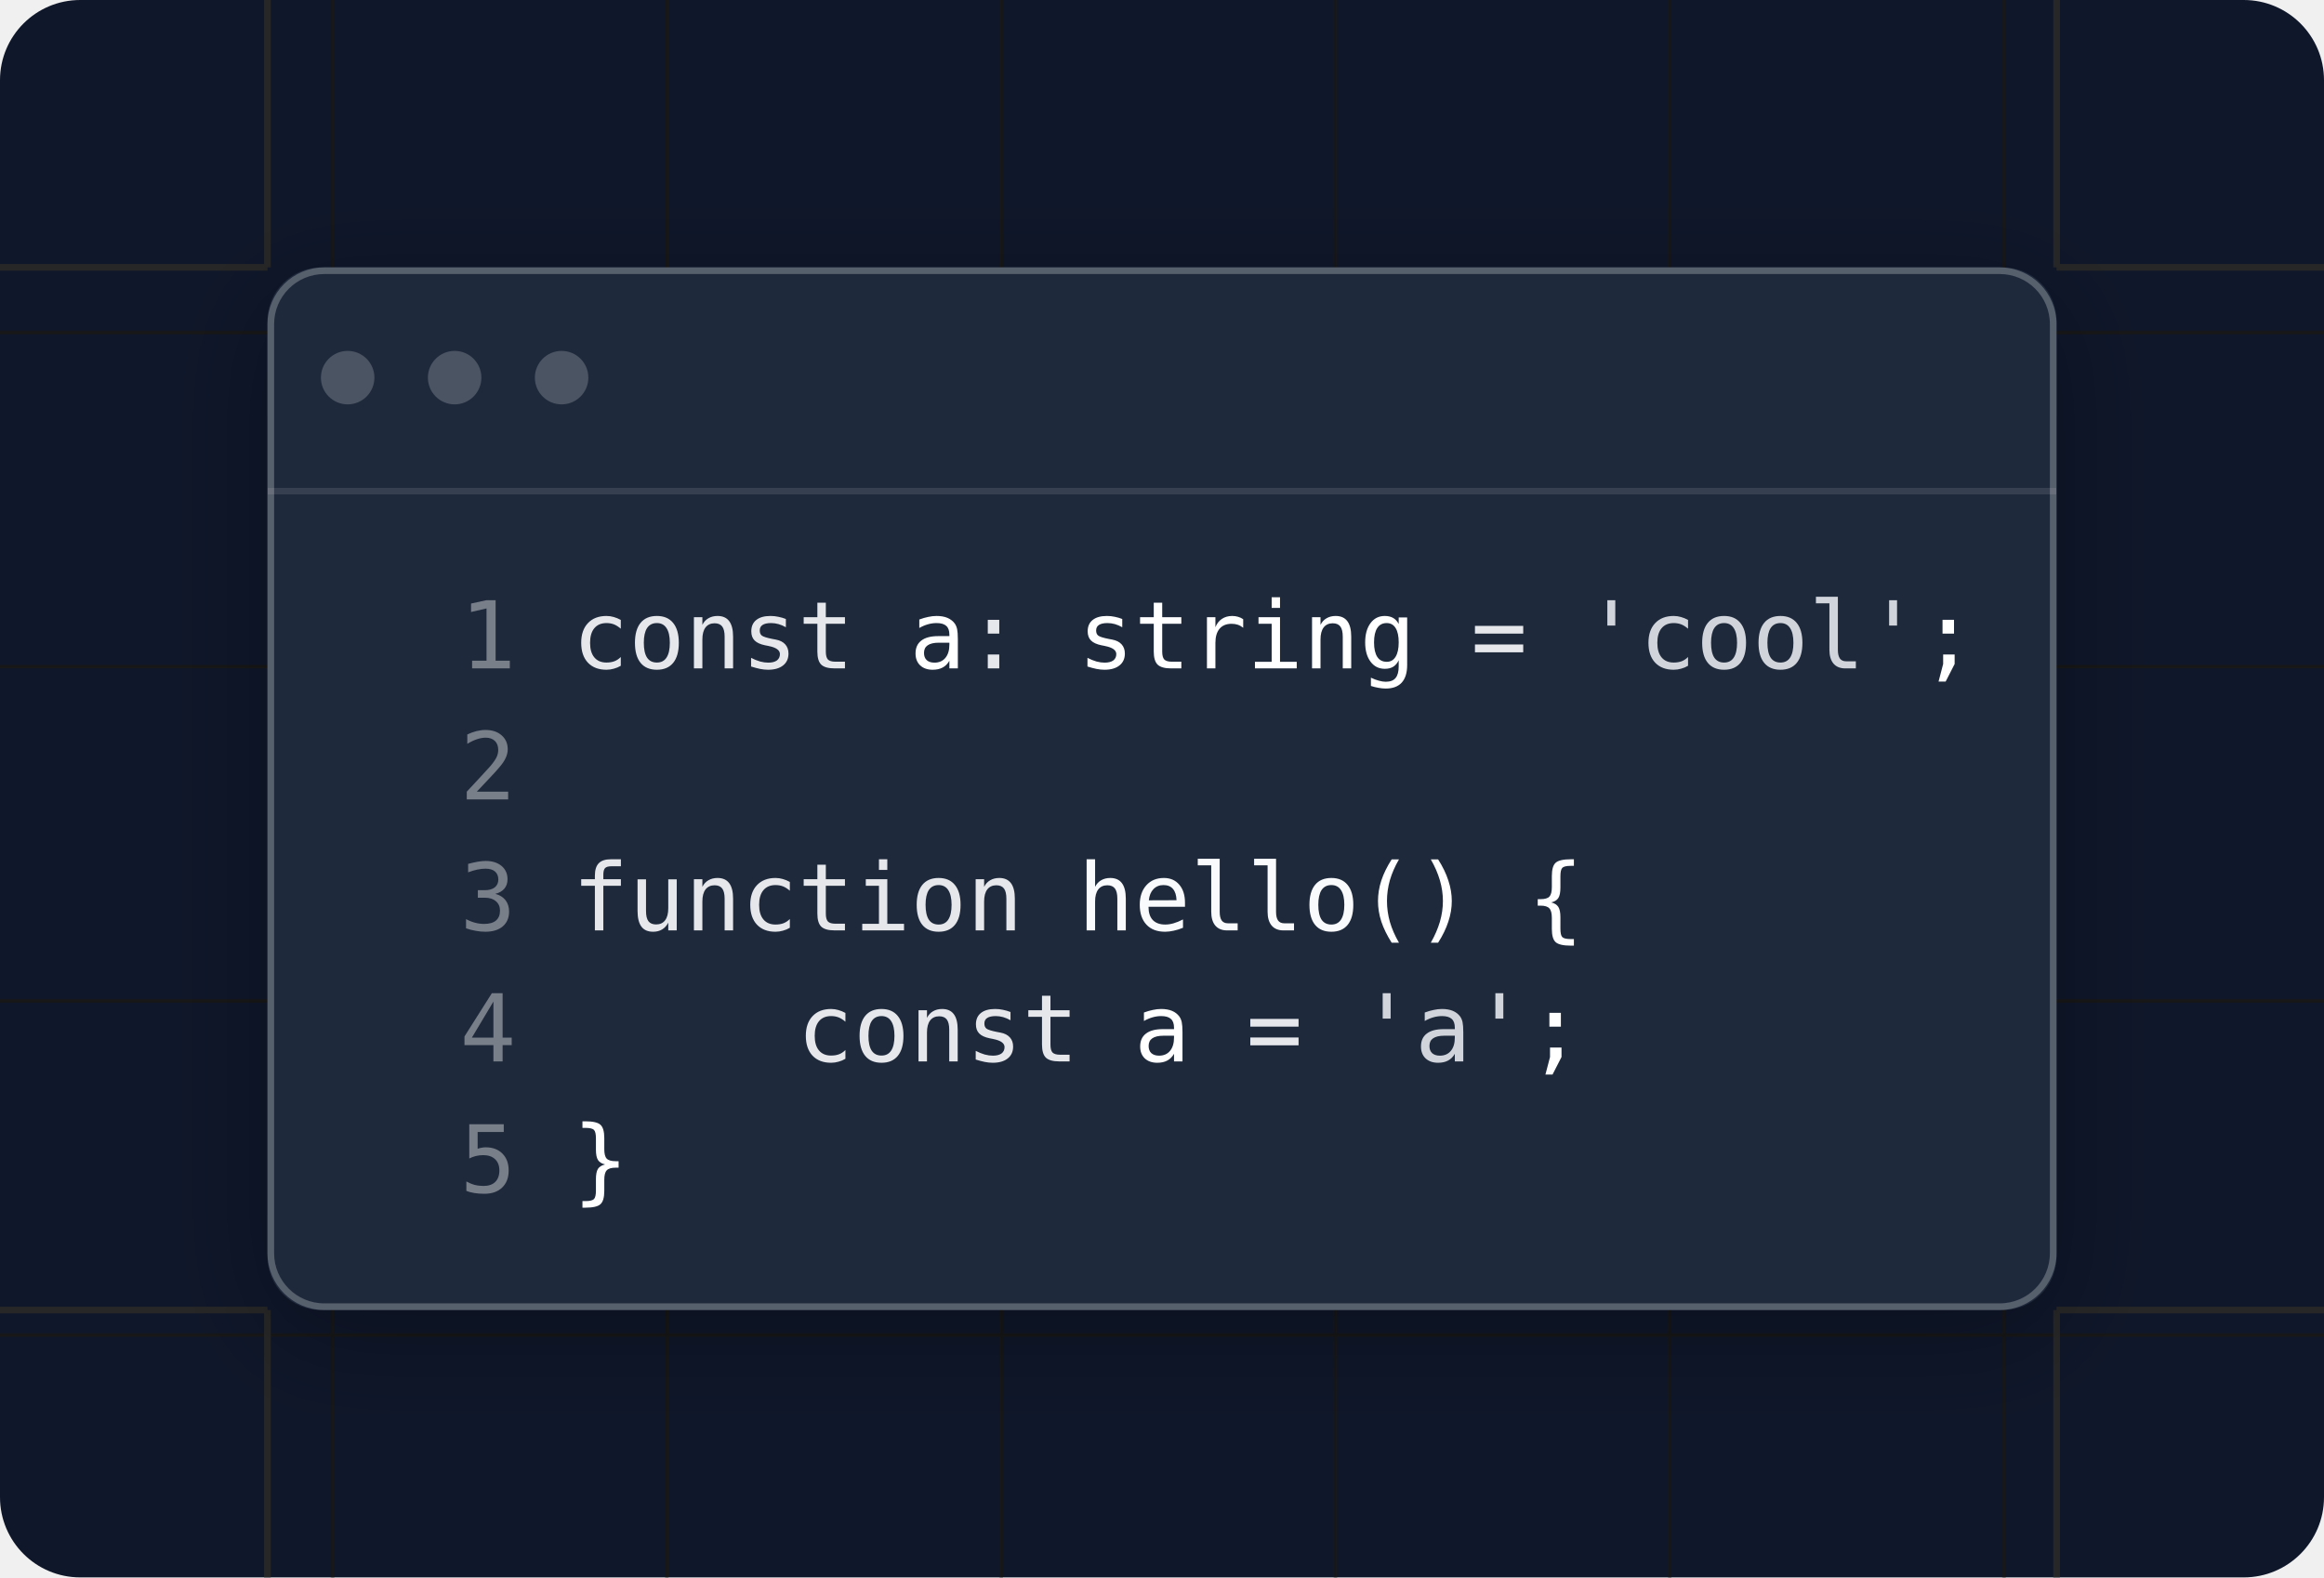
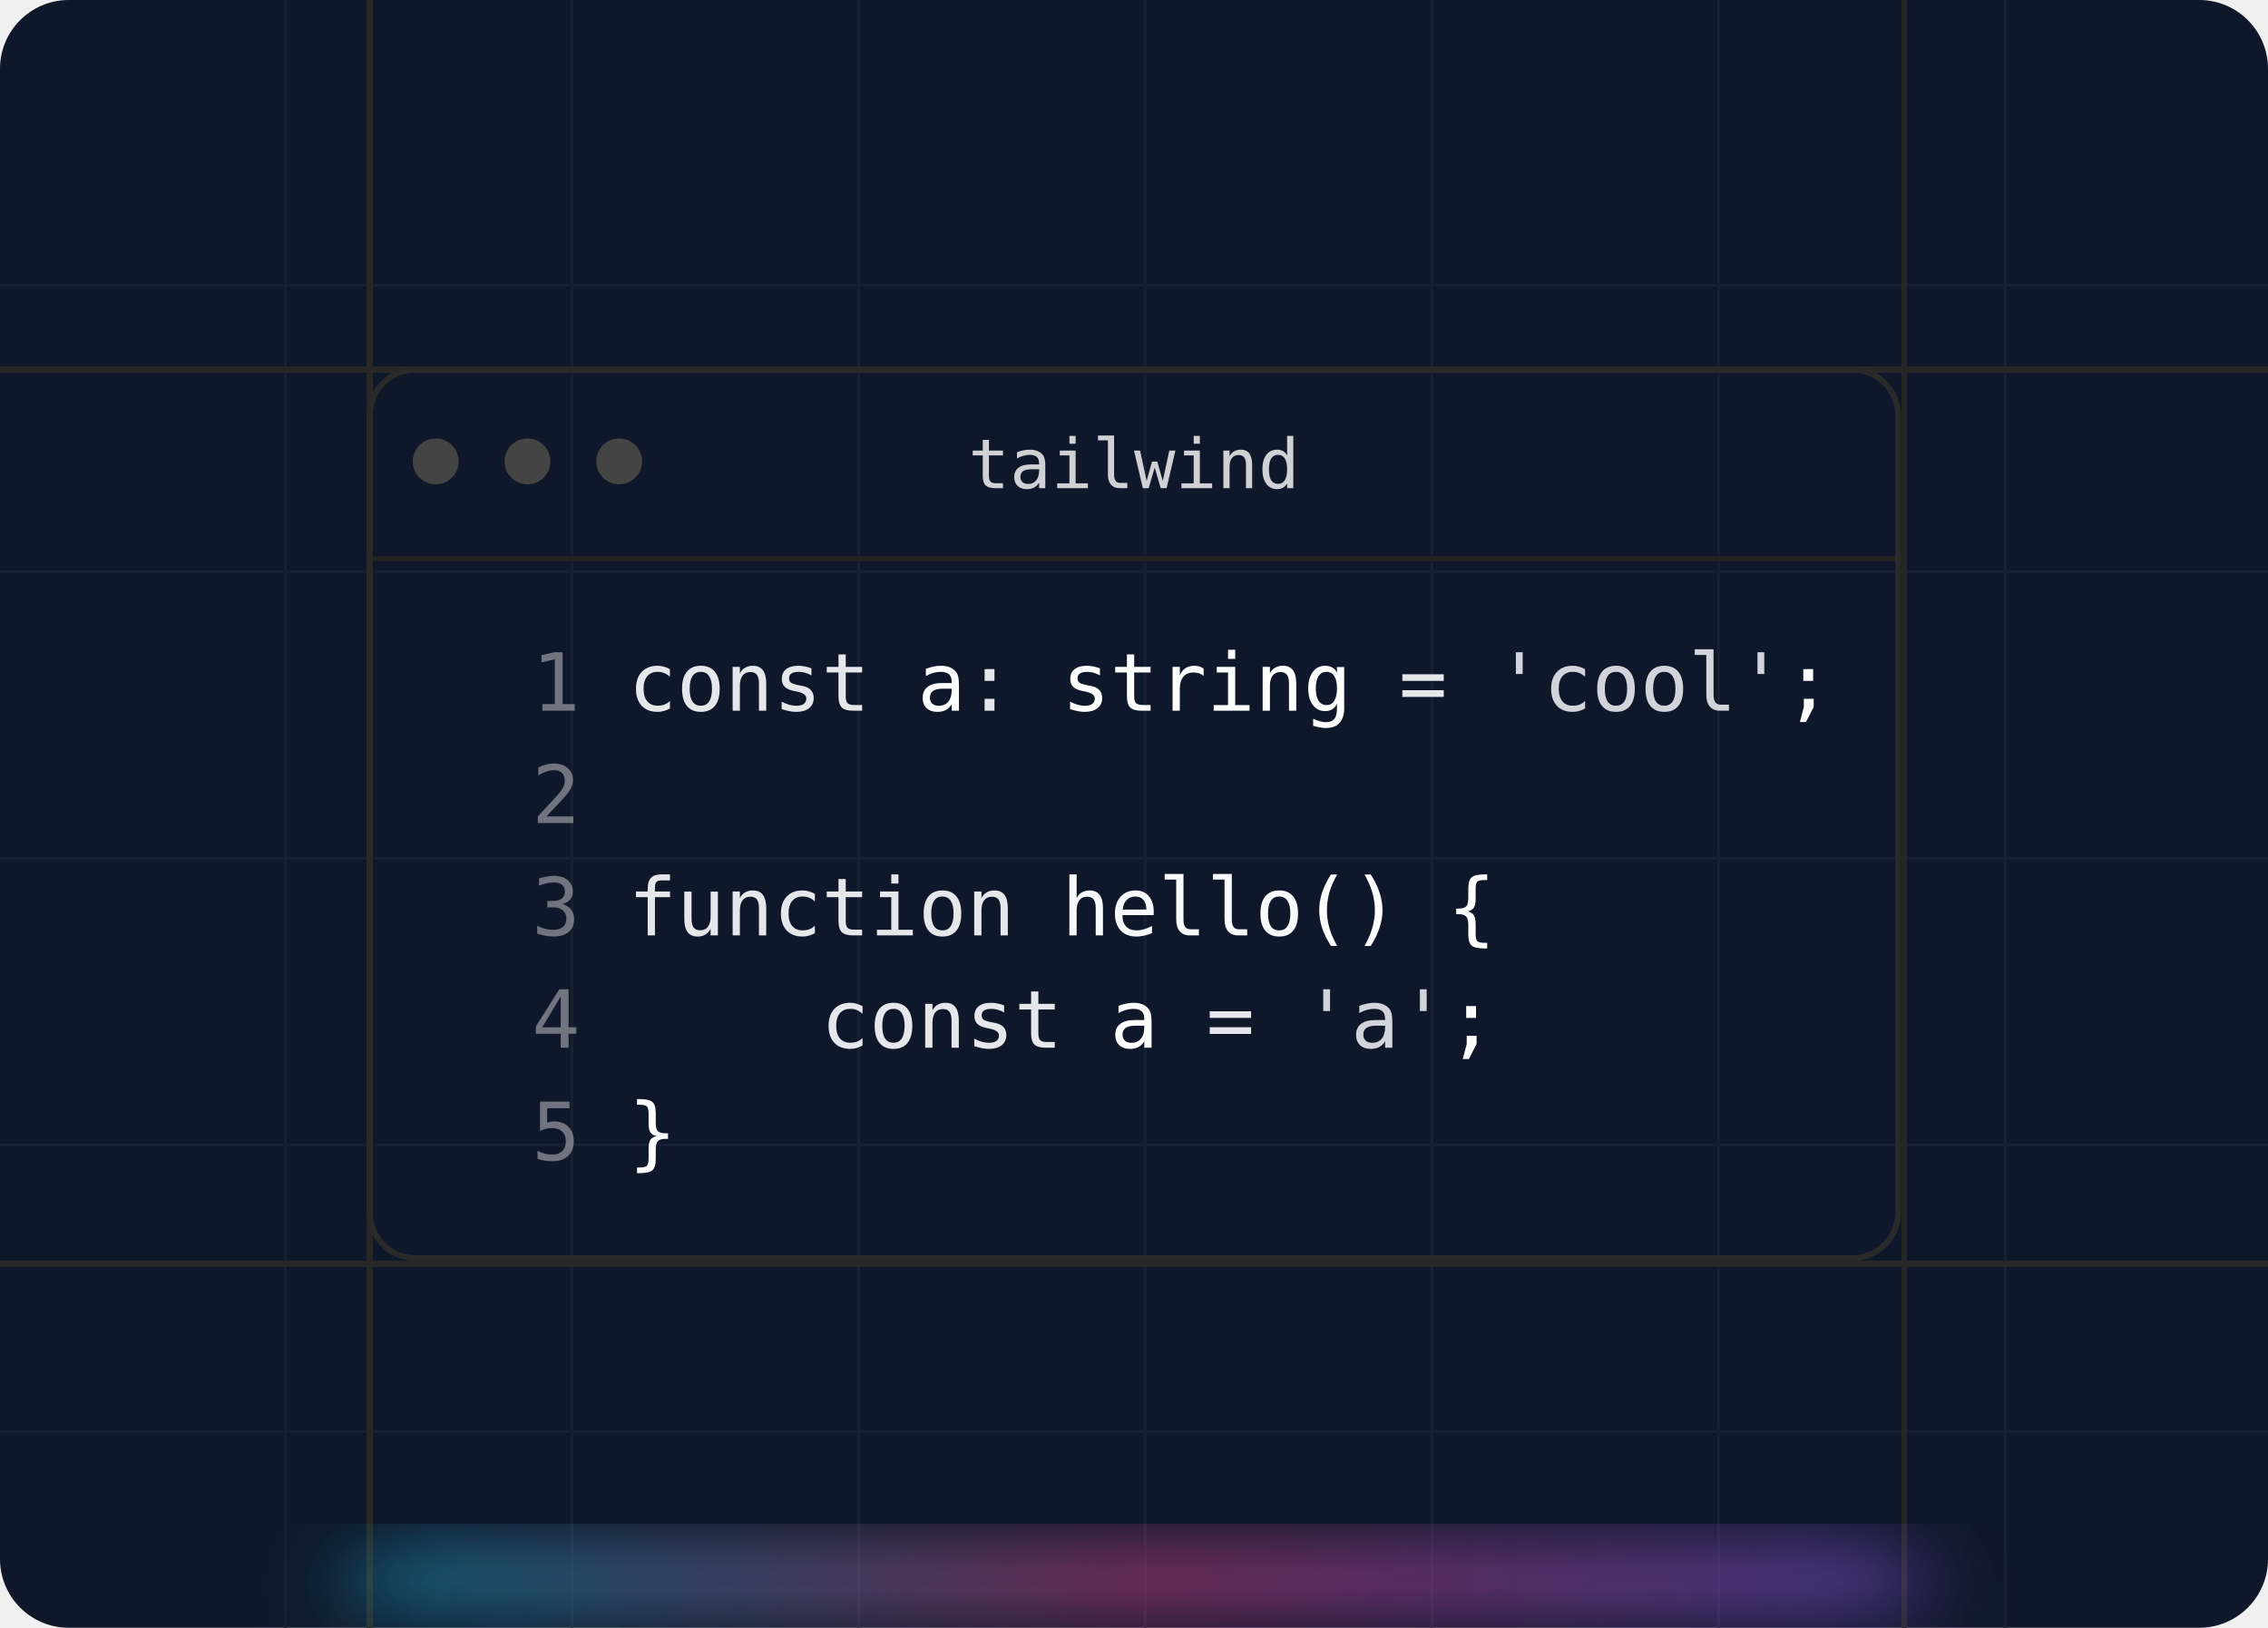
- <svg xmlns="http://www.w3.org/2000/svg" viewBox="0 0 347.6 236" width="347.6" height="236">
+ <svg xmlns="http://www.w3.org/2000/svg" viewBox="0 0 395.6 284" width="395.6" height="284">
  <defs>
-     <filter id="shadow" x="-50%" y="-50%" width="200%" height="200%">
-       <feGaussianBlur in="SourceAlpha" stdDeviation="8" result="blur" />
-       <feOffset in="blur" dx="0" dy="4" result="offsetBlur" />
-       <feFlood flood-color="#000000" flood-opacity="0.3" result="color" />
-       <feComposite in="color" in2="offsetBlur" operator="in" result="shadow" />
-     </filter>
-     <mask id="shadow-mask">
-       <rect x="-50" y="-50" width="367.6" height="256" fill="white" />
-       <rect x="0" y="0" width="267.6" height="156" rx="8" ry="8" fill="black" />
-     </mask>
    <pattern id="bg-pattern" width="50" height="50" patternUnits="userSpaceOnUse">
-       <line x1="0" y1="50" x2="50" y2="50" stroke="#171717" stroke-width="1" />
-       <line x1="50" y1="0" x2="50" y2="50" stroke="#171717" stroke-width="1" />
+       <line x1="0" y1="50" x2="50" y2="50" stroke="#171f33" stroke-width="1" />
+       <line x1="50" y1="0" x2="50" y2="50" stroke="#171f33" stroke-width="1" />
    </pattern>
  </defs>
-   <rect x="0" y="0" width="347.6" height="236" fill="#0f172a" rx="12" ry="12" />
-   <rect x="0" y="0" width="347.6" height="236" fill="url(#bg-pattern)" rx="12" ry="12" />
+   <rect x="0" y="0" width="395.6" height="284" fill="#0f172a" rx="12" ry="12" />
+   <rect x="0" y="0" width="395.6" height="284" fill="url(#bg-pattern)" rx="12" ry="12" />
  <g class="overlay">
-     <line x1="0" y1="40" x2="40" y2="40" stroke="#272727" stroke-width="1" />
-   </g>
-   <g class="overlay">
-     <line x1="307.6" y1="40" x2="347.6" y2="40" stroke="#272727" stroke-width="1" />
-   </g>
-   <g class="overlay">
-     <line x1="0" y1="196" x2="40" y2="196" stroke="#272727" stroke-width="1" />
-   </g>
-   <g class="overlay">
-     <line x1="307.6" y1="196" x2="347.6" y2="196" stroke="#272727" stroke-width="1" />
-   </g>
-   <g class="overlay">
-     <line x1="40" y1="0" x2="40" y2="40" stroke="#272727" stroke-width="1" />
-   </g>
-   <g class="overlay">
-     <line x1="40" y1="196" x2="40" y2="236" stroke="#272727" stroke-width="1" />
-   </g>
-   <g class="overlay">
-     <line x1="307.6" y1="0" x2="307.6" y2="40" stroke="#272727" stroke-width="1" />
-   </g>
-   <g class="overlay">
-     <line x1="307.6" y1="196" x2="307.6" y2="236" stroke="#272727" stroke-width="1" />
+     <path d="M 0 64 L 395.6 64 L 395.6 65 L 0 65 Z M 0 220 L 395.6 220 L 395.6 221 L 0 221 Z M 64 0 L 65 0 L 65 284 L 64 284 Z M 331.6 0 L 332.6 0 L 332.6 284 L 331.6 284 Z" fill="#272727" fill-rule="nonzero" shape-rendering="crispEdges" />
  </g>
  <g class="overlay">
    <defs>
      <linearGradient id="tw-beam" x1="0%" y1="0%" x2="100%" y2="0%">
        <stop offset="0%" stop-color="#06b6d4" />
        <stop offset="50%" stop-color="#ec4899" />
        <stop offset="100%" stop-color="#8b5cf6" />
      </linearGradient>
      <filter id="tw-blur">
        <feGaussianBlur stdDeviation="8" />
      </filter>
    </defs>
  </g>
  <g class="overlay">
-     <rect x="52.14" y="246" width="243.32" height="30" rx="15" fill="url(#tw-beam)" opacity="0.6" filter="url(#tw-blur)" />
+     <rect x="59.34" y="269" width="276.92" height="30" rx="15" fill="url(#tw-beam)" opacity="0.6" filter="url(#tw-blur)" />
  </g>
  <g class="overlay">
-     <rect x="69.52" y="256" width="208.56" height="20" rx="10" fill="url(#tw-beam)" opacity="0.3" filter="url(#tw-blur)" />
+     <rect x="79.12" y="279" width="237.36" height="20" rx="10" fill="url(#tw-beam)" opacity="0.3" filter="url(#tw-blur)" />
  </g>
-   <g transform="translate(40, 40)">
-     <g mask="url(#shadow-mask)">
-       <rect x="0" y="0" width="267.6" height="156" fill="#1e293b" rx="8" ry="8" filter="url(#shadow)" />
+   <g transform="translate(64, 64)">
+     <rect x="0" y="0" width="267.6" height="156" fill="transparent" rx="8" ry="8" />
+     <g class="title-bar">
+       <rect x="0" y="33" width="267.6" height="1" fill="#222222" shape-rendering="crispEdges" />
+       <circle cx="12" cy="16.5" r="4" fill="#444444" />
+       <circle cx="28" cy="16.5" r="4" fill="#444444" />
+       <circle cx="44" cy="16.5" r="4" fill="#444444" />
+       <text x="133.8" y="21.17" fill="#ffffff" font-family="'JetBrains Mono', monospace" font-size="12" text-anchor="middle" opacity="0.8">tailwind</text>
    </g>
-     <rect x="0" y="0" width="267.6" height="156" fill="#1e293b" rx="8" ry="8" />
-     <g class="title-bar">
-       <rect x="0" y="33" width="267.6" height="1" fill="#ffffff1a" shape-rendering="crispEdges" />
-       <circle cx="12" cy="16.5" r="4" fill="#ffffff33" />
-       <circle cx="28" cy="16.5" r="4" fill="#ffffff33" />
-       <circle cx="44" cy="16.5" r="4" fill="#ffffff33" />
-     </g>
-     <rect x="0.5" y="0.5" width="266.6" height="155" fill="none" stroke="#ffffff40" stroke-width="1" rx="8" ry="8" />
+     <rect x="0.5" y="0.5" width="266.6" height="155" fill="none" stroke="#2a2a2a" stroke-width="1" rx="8" ry="8" />
    <g class="text">
      <text x="37.2" y="60" font-family="'JetBrains Mono', monospace" font-size="14" fill="#ffffff66" text-anchor="end" xml:space="preserve">1</text>
      <text y="60" font-family="'JetBrains Mono', monospace" font-size="14" xml:space="preserve">
        <tspan x="45.6" fill="#e5e7eb">const</tspan>
        <tspan x="87.6" fill="#ffffff"> a</tspan>
        <tspan x="104.4" fill="#e5e7eb">:</tspan>
        <tspan x="112.8" fill="#ffffff"> </tspan>
        <tspan x="121.2" fill="#ffffff">string</tspan>
        <tspan x="171.6" fill="#ffffff"> </tspan>
        <tspan x="180" fill="#e5e7eb">=</tspan>
        <tspan x="188.4" fill="#ffffff"> </tspan>
        <tspan x="196.8" fill="#d1d5db">'cool'</tspan>
        <tspan x="247.2" fill="#ffffff">;</tspan>
      </text>
      <text x="37.2" y="79.6" font-family="'JetBrains Mono', monospace" font-size="14" fill="#ffffff66" text-anchor="end" xml:space="preserve">2</text>
      <text x="37.2" y="99.2" font-family="'JetBrains Mono', monospace" font-size="14" fill="#ffffff66" text-anchor="end" xml:space="preserve">3</text>
      <text y="99.2" font-family="'JetBrains Mono', monospace" font-size="14" xml:space="preserve">
        <tspan x="45.6" fill="#e5e7eb">function</tspan>
        <tspan x="112.8" fill="#ffffff"> </tspan>
        <tspan x="121.2" fill="#f9fafb">hello</tspan>
        <tspan x="163.2" fill="#ffffff">() {</tspan>
      </text>
      <text x="37.2" y="118.8" font-family="'JetBrains Mono', monospace" font-size="14" fill="#ffffff66" text-anchor="end" xml:space="preserve">4</text>
      <text y="118.8" font-family="'JetBrains Mono', monospace" font-size="14" xml:space="preserve">
        <tspan x="45.6" fill="#ffffff">    </tspan>
        <tspan x="79.2" fill="#e5e7eb">const</tspan>
        <tspan x="121.2" fill="#ffffff"> a </tspan>
        <tspan x="146.4" fill="#e5e7eb">=</tspan>
        <tspan x="154.8" fill="#ffffff"> </tspan>
        <tspan x="163.2" fill="#d1d5db">'a'</tspan>
        <tspan x="188.4" fill="#ffffff">;</tspan>
      </text>
      <text x="37.2" y="138.4" font-family="'JetBrains Mono', monospace" font-size="14" fill="#ffffff66" text-anchor="end" xml:space="preserve">5</text>
      <text y="138.4" font-family="'JetBrains Mono', monospace" font-size="14" xml:space="preserve">
        <tspan x="45.6" fill="#ffffff">}</tspan>
      </text>
    </g>
  </g>
</svg>
